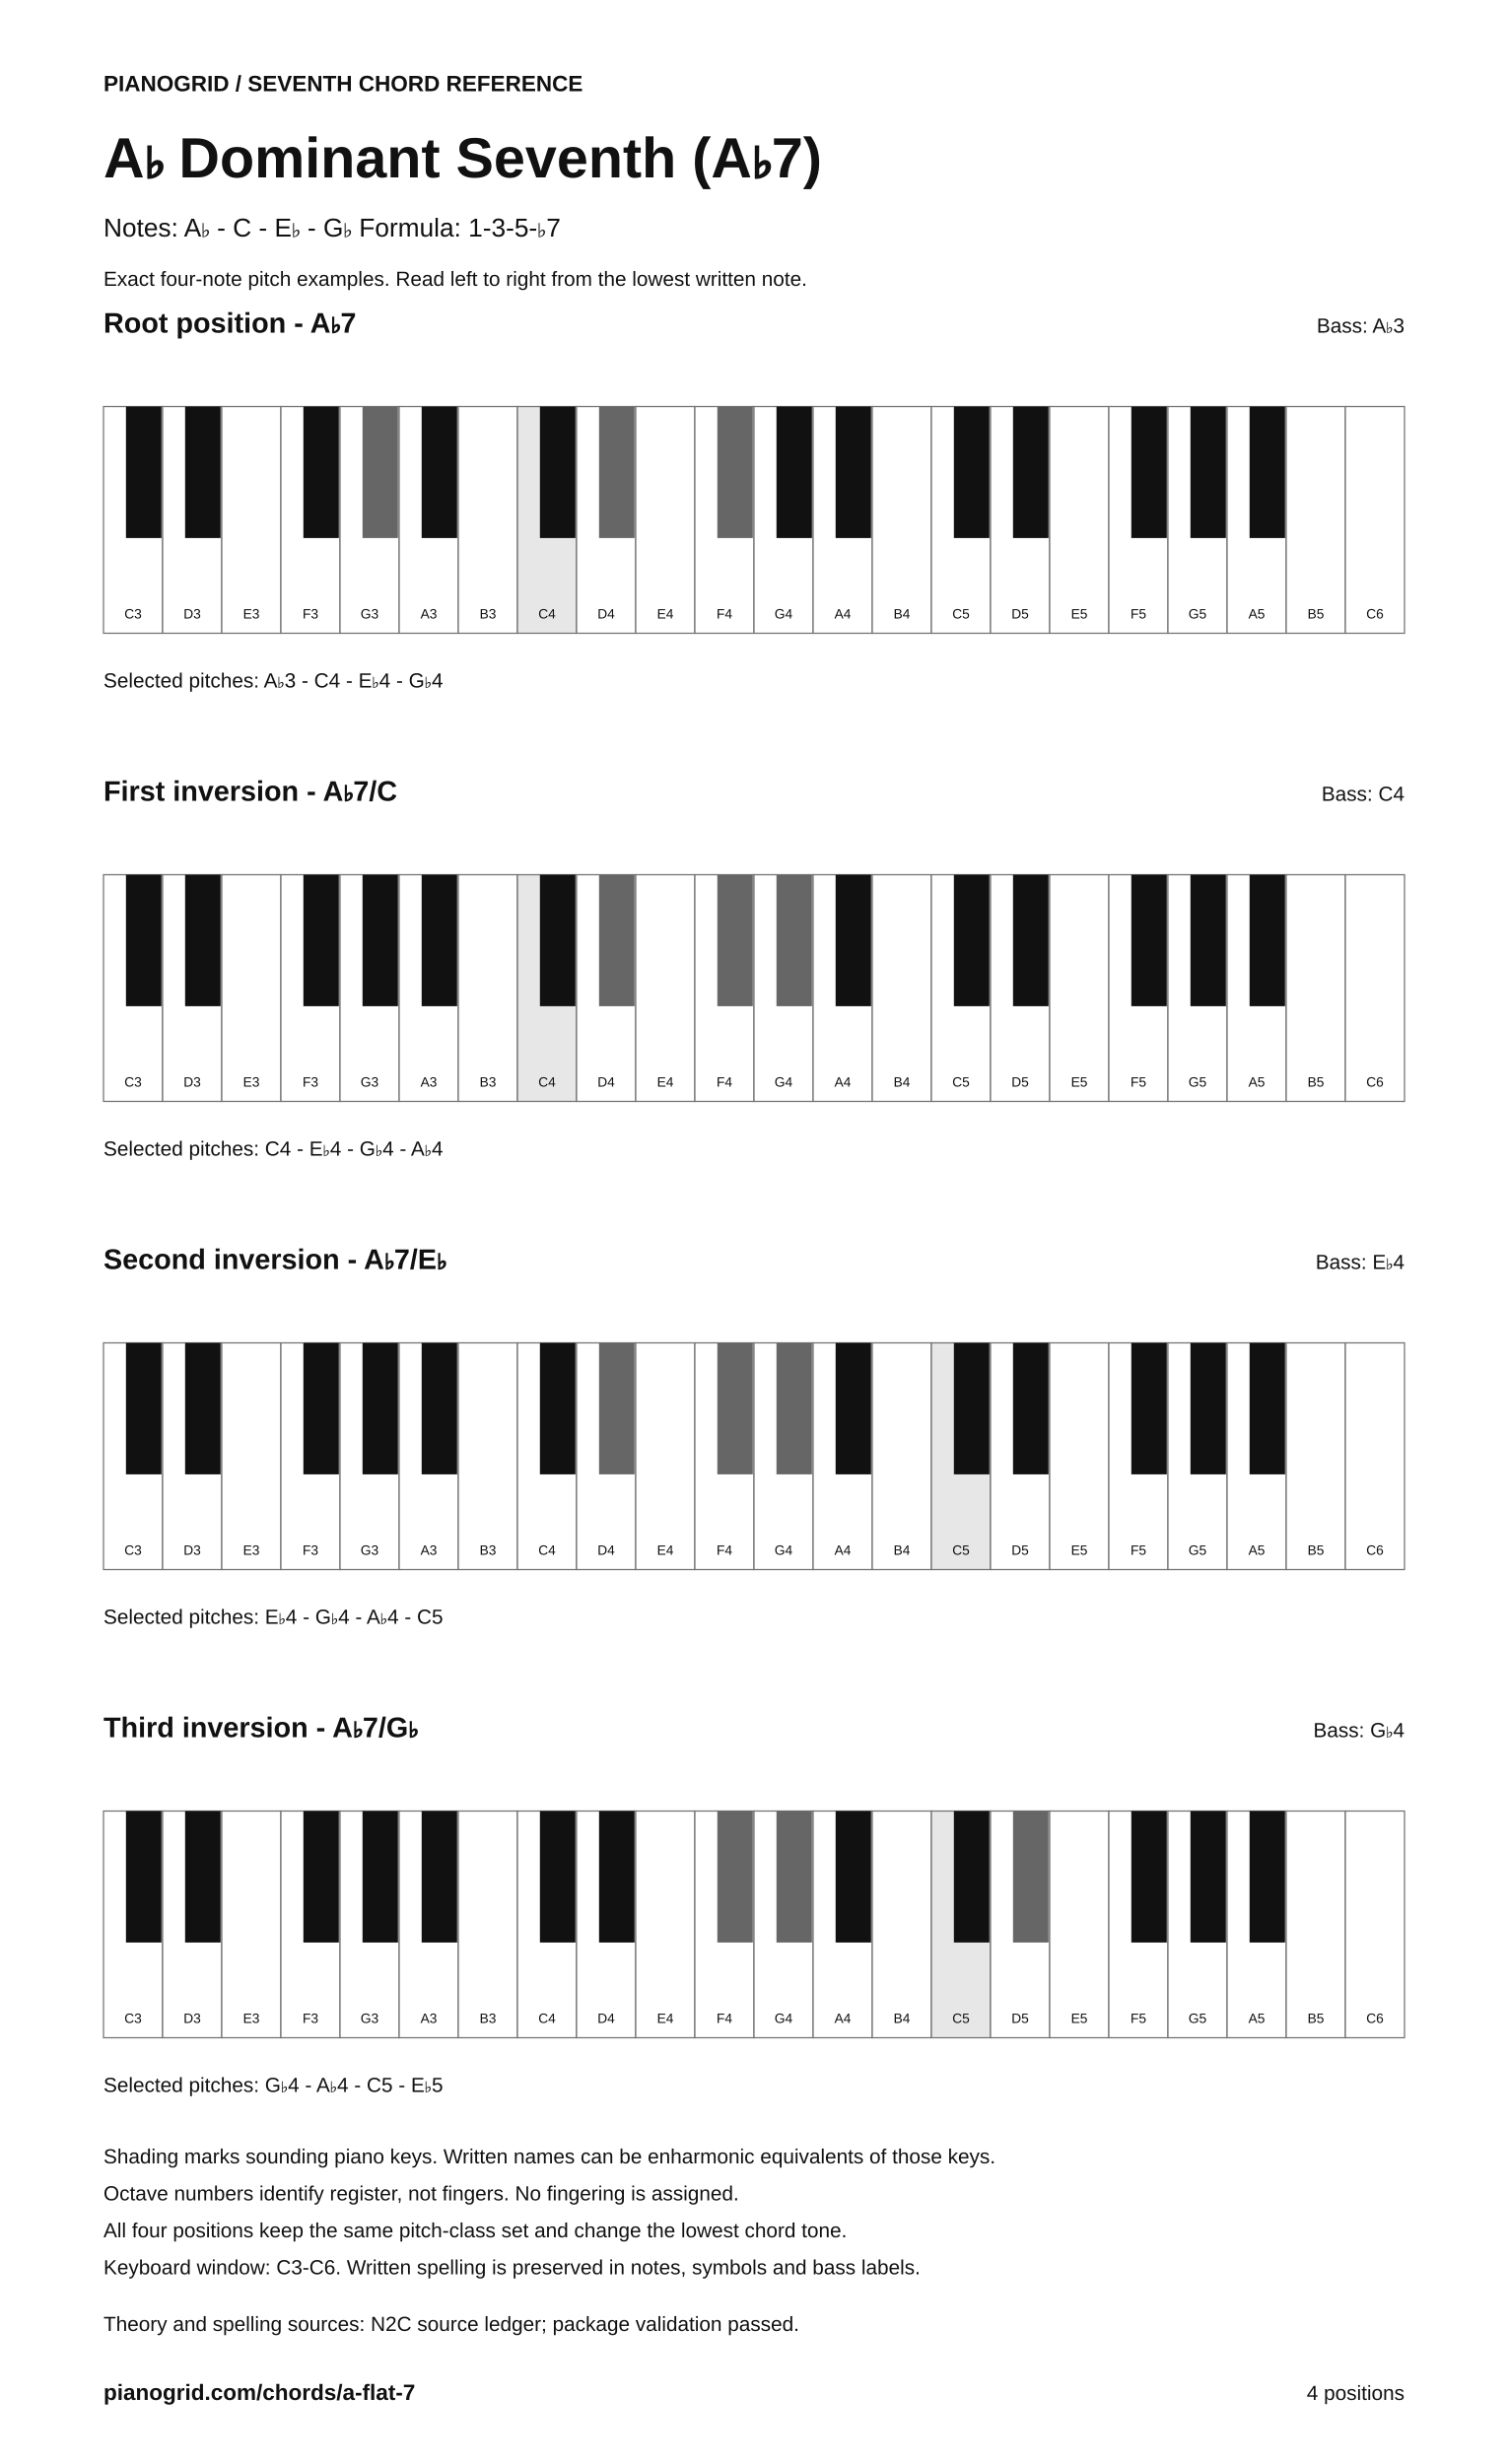
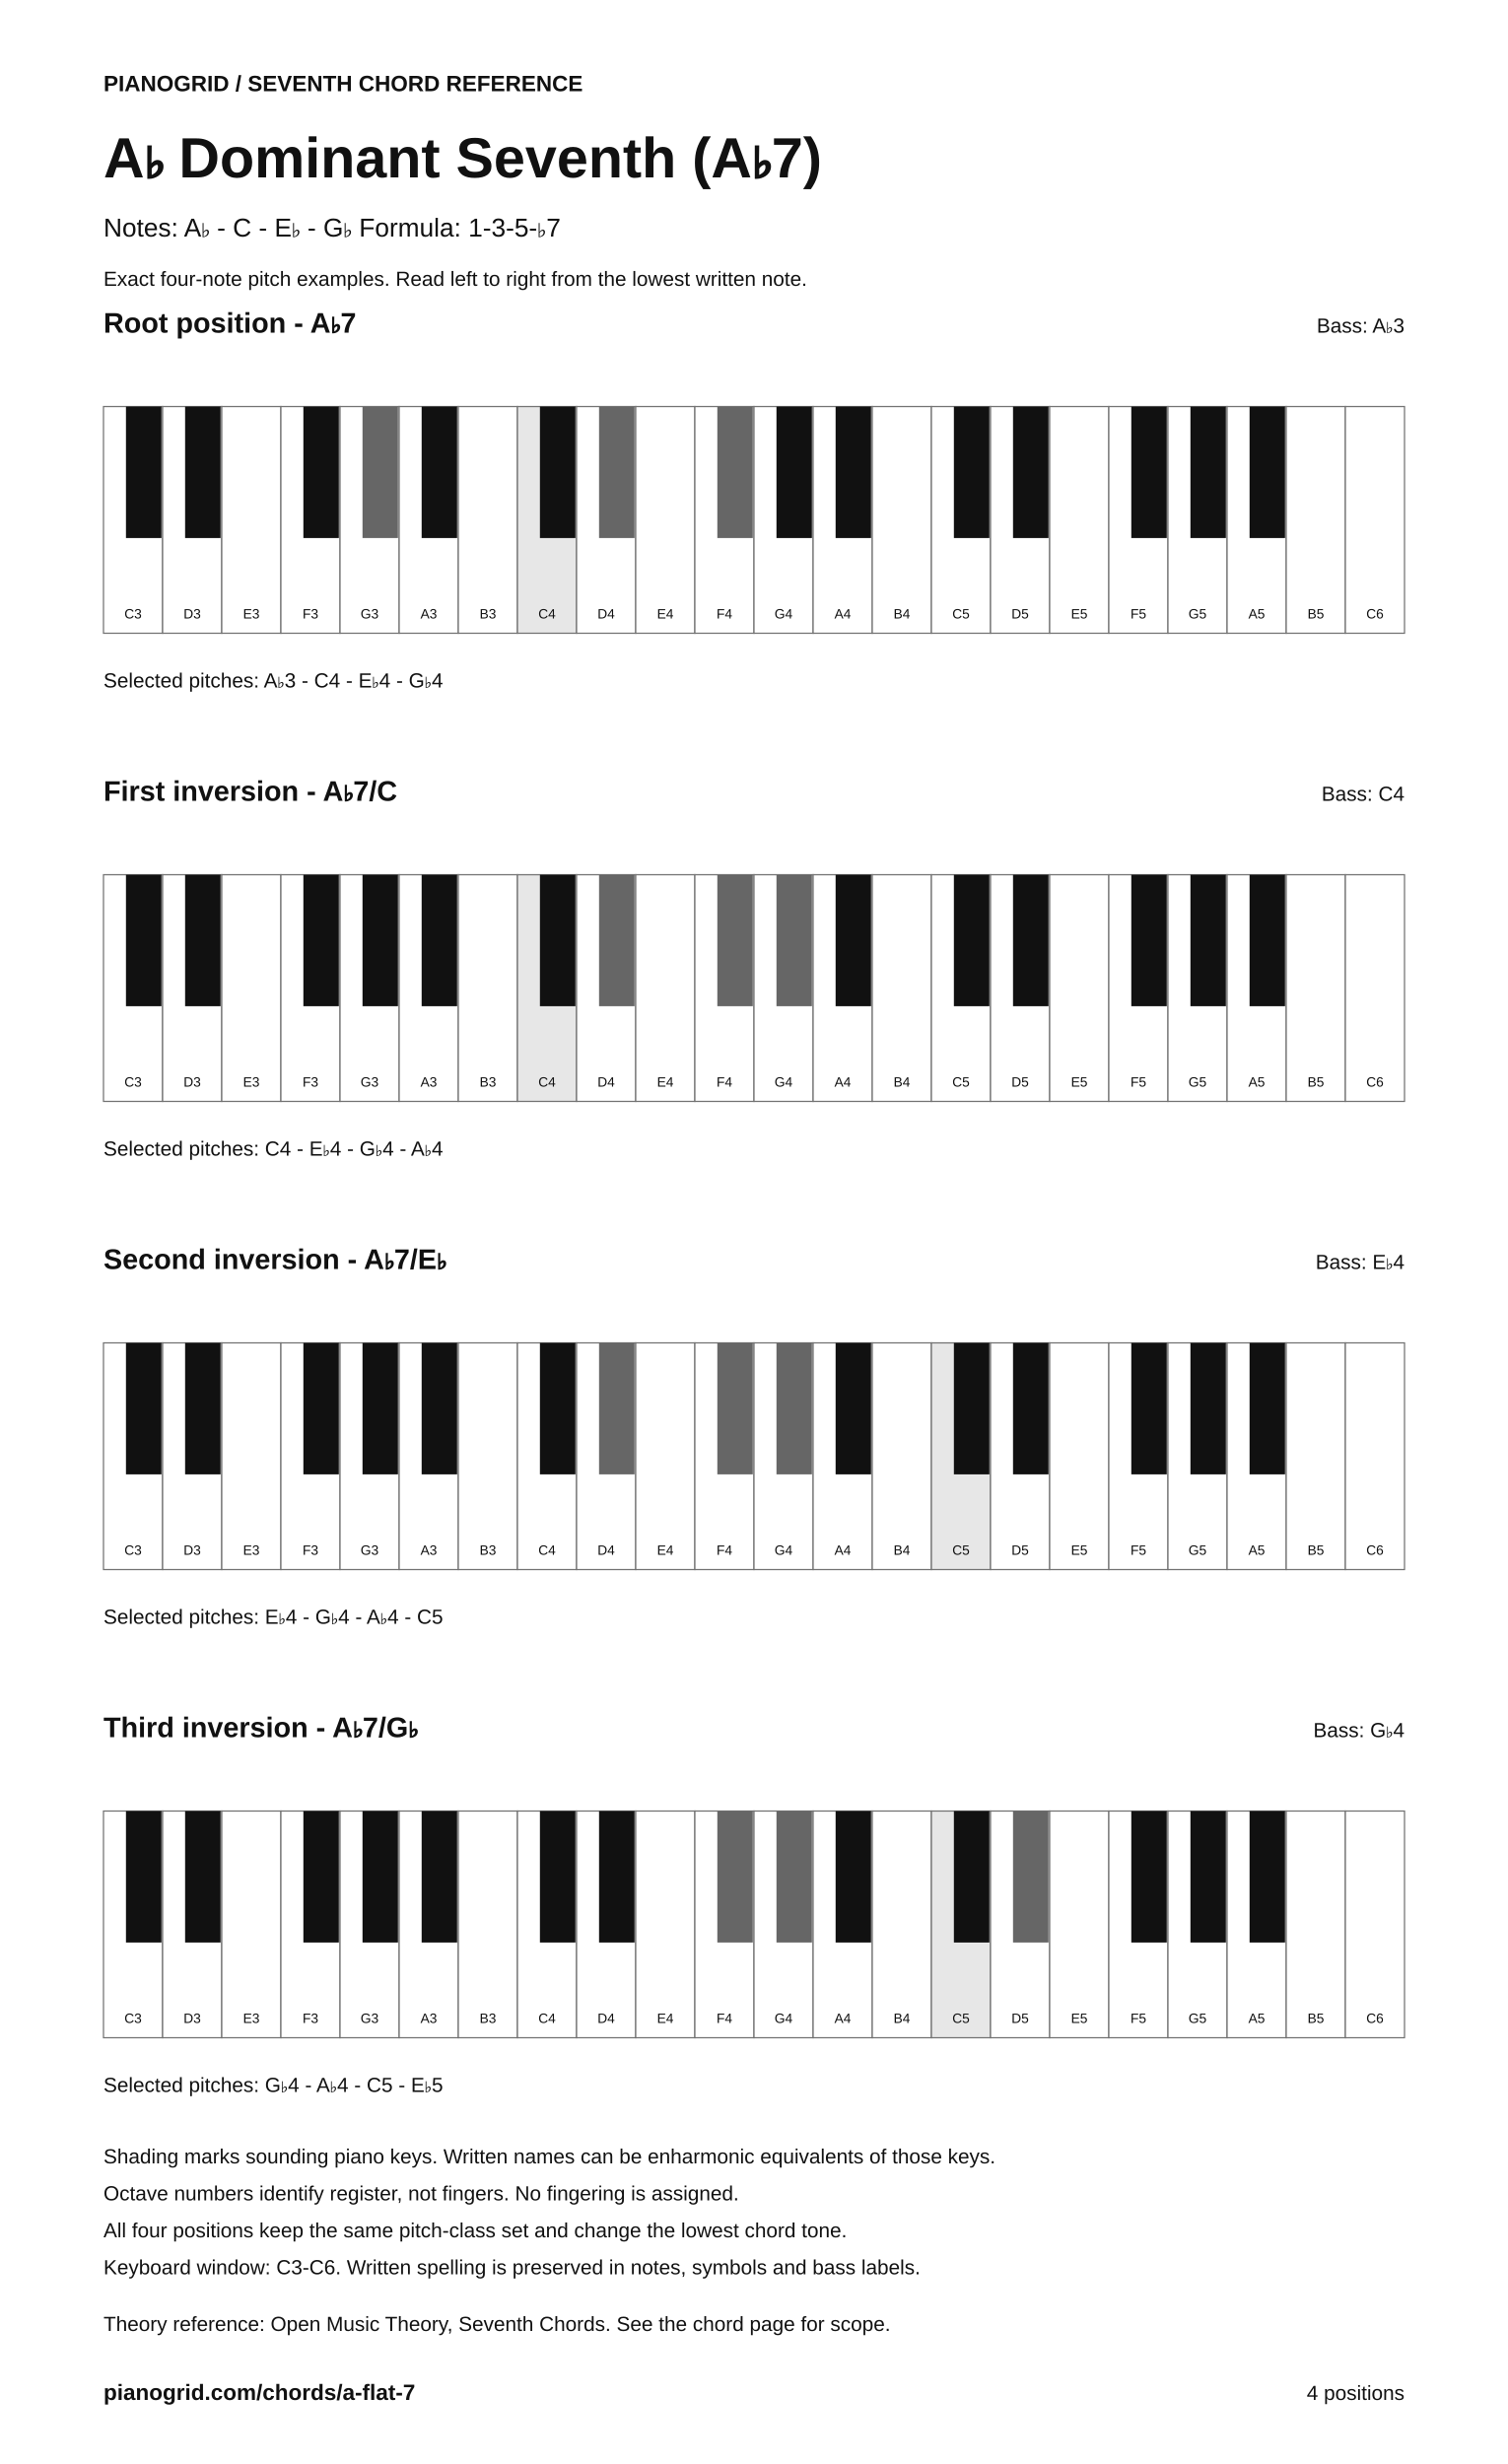
<svg xmlns="http://www.w3.org/2000/svg" width="612" height="1000" viewBox="0 0 612 1000" role="img" aria-labelledby="title desc">
  <style>text{font-family:"Segoe UI Symbol","Noto Music",Arial,sans-serif;fill:#111}.brand{font-size:9px;font-weight:700}.title{font-size:23px;font-weight:700}.copy{font-size:10.5px}.sub{font-size:11.5px;font-weight:700}.meta{font-size:8.3px}.key{font-size:5.5px}</style>
  <rect width="612" height="1000" fill="#fff" />
  <text x="42" y="37" class="brand">PIANOGRID  /  SEVENTH CHORD REFERENCE</text>
  <text x="42" y="72" class="title">A♭ Dominant Seventh (A♭7)</text>
  <text x="42" y="96" class="copy">Notes: A♭ - C - E♭ - G♭     Formula: 1-3-5-♭7</text>
  <text x="42" y="116" class="meta">Exact four-note pitch examples. Read left to right from the lowest written note.</text>
  <text x="42" y="135" class="sub">Root position  -  A♭7</text>
  <text x="570" y="135" text-anchor="end" class="meta">Bass: A♭3</text>
  <rect x="42.00" y="165.00" width="24.00" height="92.00" fill="#fff" stroke="#727272" stroke-width=".5" />
  <text x="54.00" y="251.00" text-anchor="middle" class="key">C3</text>
  <rect x="66.00" y="165.00" width="24.00" height="92.00" fill="#fff" stroke="#727272" stroke-width=".5" />
  <text x="78.00" y="251.00" text-anchor="middle" class="key">D3</text>
  <rect x="90.00" y="165.00" width="24.00" height="92.00" fill="#fff" stroke="#727272" stroke-width=".5" />
  <text x="102.00" y="251.00" text-anchor="middle" class="key">E3</text>
  <rect x="114.00" y="165.00" width="24.00" height="92.00" fill="#fff" stroke="#727272" stroke-width=".5" />
  <text x="126.00" y="251.00" text-anchor="middle" class="key">F3</text>
  <rect x="138.00" y="165.00" width="24.00" height="92.00" fill="#fff" stroke="#727272" stroke-width=".5" />
  <text x="150.00" y="251.00" text-anchor="middle" class="key">G3</text>
  <rect x="162.00" y="165.00" width="24.00" height="92.00" fill="#fff" stroke="#727272" stroke-width=".5" />
  <text x="174.00" y="251.00" text-anchor="middle" class="key">A3</text>
  <rect x="186.00" y="165.00" width="24.00" height="92.00" fill="#fff" stroke="#727272" stroke-width=".5" />
  <text x="198.00" y="251.00" text-anchor="middle" class="key">B3</text>
  <rect x="210.00" y="165.00" width="24.00" height="92.00" fill="#e7e7e7" stroke="#727272" stroke-width=".5" />
  <text x="222.00" y="251.00" text-anchor="middle" class="key">C4</text>
  <rect x="234.00" y="165.00" width="24.00" height="92.00" fill="#fff" stroke="#727272" stroke-width=".5" />
  <text x="246.00" y="251.00" text-anchor="middle" class="key">D4</text>
  <rect x="258.00" y="165.00" width="24.00" height="92.00" fill="#fff" stroke="#727272" stroke-width=".5" />
  <text x="270.00" y="251.00" text-anchor="middle" class="key">E4</text>
  <rect x="282.00" y="165.00" width="24.00" height="92.00" fill="#fff" stroke="#727272" stroke-width=".5" />
  <text x="294.00" y="251.00" text-anchor="middle" class="key">F4</text>
  <rect x="306.00" y="165.00" width="24.00" height="92.00" fill="#fff" stroke="#727272" stroke-width=".5" />
  <text x="318.00" y="251.00" text-anchor="middle" class="key">G4</text>
  <rect x="330.00" y="165.00" width="24.00" height="92.00" fill="#fff" stroke="#727272" stroke-width=".5" />
  <text x="342.00" y="251.00" text-anchor="middle" class="key">A4</text>
  <rect x="354.00" y="165.00" width="24.00" height="92.00" fill="#fff" stroke="#727272" stroke-width=".5" />
  <text x="366.00" y="251.00" text-anchor="middle" class="key">B4</text>
  <rect x="378.00" y="165.00" width="24.00" height="92.00" fill="#fff" stroke="#727272" stroke-width=".5" />
  <text x="390.00" y="251.00" text-anchor="middle" class="key">C5</text>
  <rect x="402.00" y="165.00" width="24.00" height="92.00" fill="#fff" stroke="#727272" stroke-width=".5" />
  <text x="414.00" y="251.00" text-anchor="middle" class="key">D5</text>
  <rect x="426.00" y="165.00" width="24.00" height="92.00" fill="#fff" stroke="#727272" stroke-width=".5" />
  <text x="438.00" y="251.00" text-anchor="middle" class="key">E5</text>
  <rect x="450.00" y="165.00" width="24.00" height="92.00" fill="#fff" stroke="#727272" stroke-width=".5" />
  <text x="462.00" y="251.00" text-anchor="middle" class="key">F5</text>
  <rect x="474.00" y="165.00" width="24.00" height="92.00" fill="#fff" stroke="#727272" stroke-width=".5" />
  <text x="486.00" y="251.00" text-anchor="middle" class="key">G5</text>
  <rect x="498.00" y="165.00" width="24.00" height="92.00" fill="#fff" stroke="#727272" stroke-width=".5" />
  <text x="510.00" y="251.00" text-anchor="middle" class="key">A5</text>
  <rect x="522.00" y="165.00" width="24.00" height="92.00" fill="#fff" stroke="#727272" stroke-width=".5" />
  <text x="534.00" y="251.00" text-anchor="middle" class="key">B5</text>
  <rect x="546.00" y="165.00" width="24.00" height="92.00" fill="#fff" stroke="#727272" stroke-width=".5" />
  <text x="558.00" y="251.00" text-anchor="middle" class="key">C6</text>
  <rect x="51.12" y="165.00" width="14.40" height="53.36" fill="#111" />
  <rect x="75.12" y="165.00" width="14.40" height="53.36" fill="#111" />
  <rect x="123.12" y="165.00" width="14.40" height="53.36" fill="#111" />
  <rect x="147.12" y="165.00" width="14.40" height="53.36" fill="#666" />
  <rect x="171.12" y="165.00" width="14.40" height="53.36" fill="#111" />
  <rect x="219.12" y="165.00" width="14.40" height="53.36" fill="#111" />
  <rect x="243.12" y="165.00" width="14.40" height="53.36" fill="#666" />
  <rect x="291.12" y="165.00" width="14.40" height="53.36" fill="#666" />
  <rect x="315.12" y="165.00" width="14.40" height="53.36" fill="#111" />
  <rect x="339.12" y="165.00" width="14.40" height="53.36" fill="#111" />
  <rect x="387.12" y="165.00" width="14.40" height="53.36" fill="#111" />
  <rect x="411.12" y="165.00" width="14.40" height="53.36" fill="#111" />
  <rect x="459.12" y="165.00" width="14.40" height="53.36" fill="#111" />
  <rect x="483.12" y="165.00" width="14.40" height="53.36" fill="#111" />
  <rect x="507.12" y="165.00" width="14.40" height="53.36" fill="#111" />
  <text x="42" y="279" class="meta">Selected pitches: A♭3  -  C4  -  E♭4  -  G♭4</text>
  <text x="42" y="325" class="sub">First inversion  -  A♭7/C</text>
  <text x="570" y="325" text-anchor="end" class="meta">Bass: C4</text>
  <rect x="42.00" y="355.00" width="24.00" height="92.00" fill="#fff" stroke="#727272" stroke-width=".5" />
  <text x="54.00" y="441.00" text-anchor="middle" class="key">C3</text>
  <rect x="66.00" y="355.00" width="24.00" height="92.00" fill="#fff" stroke="#727272" stroke-width=".5" />
  <text x="78.00" y="441.00" text-anchor="middle" class="key">D3</text>
  <rect x="90.00" y="355.00" width="24.00" height="92.00" fill="#fff" stroke="#727272" stroke-width=".5" />
  <text x="102.00" y="441.00" text-anchor="middle" class="key">E3</text>
  <rect x="114.00" y="355.00" width="24.00" height="92.00" fill="#fff" stroke="#727272" stroke-width=".5" />
  <text x="126.00" y="441.00" text-anchor="middle" class="key">F3</text>
  <rect x="138.00" y="355.00" width="24.00" height="92.00" fill="#fff" stroke="#727272" stroke-width=".5" />
  <text x="150.00" y="441.00" text-anchor="middle" class="key">G3</text>
  <rect x="162.00" y="355.00" width="24.00" height="92.00" fill="#fff" stroke="#727272" stroke-width=".5" />
  <text x="174.00" y="441.00" text-anchor="middle" class="key">A3</text>
  <rect x="186.00" y="355.00" width="24.00" height="92.00" fill="#fff" stroke="#727272" stroke-width=".5" />
  <text x="198.00" y="441.00" text-anchor="middle" class="key">B3</text>
  <rect x="210.00" y="355.00" width="24.00" height="92.00" fill="#e7e7e7" stroke="#727272" stroke-width=".5" />
  <text x="222.00" y="441.00" text-anchor="middle" class="key">C4</text>
  <rect x="234.00" y="355.00" width="24.00" height="92.00" fill="#fff" stroke="#727272" stroke-width=".5" />
  <text x="246.00" y="441.00" text-anchor="middle" class="key">D4</text>
  <rect x="258.00" y="355.00" width="24.00" height="92.00" fill="#fff" stroke="#727272" stroke-width=".5" />
  <text x="270.00" y="441.00" text-anchor="middle" class="key">E4</text>
  <rect x="282.00" y="355.00" width="24.00" height="92.00" fill="#fff" stroke="#727272" stroke-width=".5" />
  <text x="294.00" y="441.00" text-anchor="middle" class="key">F4</text>
  <rect x="306.00" y="355.00" width="24.00" height="92.00" fill="#fff" stroke="#727272" stroke-width=".5" />
  <text x="318.00" y="441.00" text-anchor="middle" class="key">G4</text>
  <rect x="330.00" y="355.00" width="24.00" height="92.00" fill="#fff" stroke="#727272" stroke-width=".5" />
  <text x="342.00" y="441.00" text-anchor="middle" class="key">A4</text>
  <rect x="354.00" y="355.00" width="24.00" height="92.00" fill="#fff" stroke="#727272" stroke-width=".5" />
  <text x="366.00" y="441.00" text-anchor="middle" class="key">B4</text>
  <rect x="378.00" y="355.00" width="24.00" height="92.00" fill="#fff" stroke="#727272" stroke-width=".5" />
  <text x="390.00" y="441.00" text-anchor="middle" class="key">C5</text>
  <rect x="402.00" y="355.00" width="24.00" height="92.00" fill="#fff" stroke="#727272" stroke-width=".5" />
  <text x="414.00" y="441.00" text-anchor="middle" class="key">D5</text>
  <rect x="426.00" y="355.00" width="24.00" height="92.00" fill="#fff" stroke="#727272" stroke-width=".5" />
  <text x="438.00" y="441.00" text-anchor="middle" class="key">E5</text>
  <rect x="450.00" y="355.00" width="24.00" height="92.00" fill="#fff" stroke="#727272" stroke-width=".5" />
  <text x="462.00" y="441.00" text-anchor="middle" class="key">F5</text>
  <rect x="474.00" y="355.00" width="24.00" height="92.00" fill="#fff" stroke="#727272" stroke-width=".5" />
  <text x="486.00" y="441.00" text-anchor="middle" class="key">G5</text>
  <rect x="498.00" y="355.00" width="24.00" height="92.00" fill="#fff" stroke="#727272" stroke-width=".5" />
  <text x="510.00" y="441.00" text-anchor="middle" class="key">A5</text>
  <rect x="522.00" y="355.00" width="24.00" height="92.00" fill="#fff" stroke="#727272" stroke-width=".5" />
  <text x="534.00" y="441.00" text-anchor="middle" class="key">B5</text>
  <rect x="546.00" y="355.00" width="24.00" height="92.00" fill="#fff" stroke="#727272" stroke-width=".5" />
  <text x="558.00" y="441.00" text-anchor="middle" class="key">C6</text>
  <rect x="51.12" y="355.00" width="14.40" height="53.36" fill="#111" />
  <rect x="75.12" y="355.00" width="14.40" height="53.36" fill="#111" />
  <rect x="123.12" y="355.00" width="14.40" height="53.36" fill="#111" />
  <rect x="147.12" y="355.00" width="14.40" height="53.36" fill="#111" />
  <rect x="171.12" y="355.00" width="14.40" height="53.36" fill="#111" />
  <rect x="219.12" y="355.00" width="14.40" height="53.36" fill="#111" />
  <rect x="243.12" y="355.00" width="14.40" height="53.36" fill="#666" />
  <rect x="291.12" y="355.00" width="14.40" height="53.36" fill="#666" />
  <rect x="315.12" y="355.00" width="14.40" height="53.36" fill="#666" />
  <rect x="339.12" y="355.00" width="14.40" height="53.36" fill="#111" />
  <rect x="387.12" y="355.00" width="14.40" height="53.36" fill="#111" />
  <rect x="411.12" y="355.00" width="14.40" height="53.36" fill="#111" />
  <rect x="459.12" y="355.00" width="14.40" height="53.36" fill="#111" />
  <rect x="483.12" y="355.00" width="14.40" height="53.36" fill="#111" />
  <rect x="507.12" y="355.00" width="14.40" height="53.36" fill="#111" />
  <text x="42" y="469" class="meta">Selected pitches: C4  -  E♭4  -  G♭4  -  A♭4</text>
  <text x="42" y="515" class="sub">Second inversion  -  A♭7/E♭</text>
  <text x="570" y="515" text-anchor="end" class="meta">Bass: E♭4</text>
  <rect x="42.00" y="545.00" width="24.00" height="92.00" fill="#fff" stroke="#727272" stroke-width=".5" />
  <text x="54.00" y="631.00" text-anchor="middle" class="key">C3</text>
  <rect x="66.00" y="545.00" width="24.00" height="92.00" fill="#fff" stroke="#727272" stroke-width=".5" />
  <text x="78.00" y="631.00" text-anchor="middle" class="key">D3</text>
  <rect x="90.00" y="545.00" width="24.00" height="92.00" fill="#fff" stroke="#727272" stroke-width=".5" />
  <text x="102.00" y="631.00" text-anchor="middle" class="key">E3</text>
  <rect x="114.00" y="545.00" width="24.00" height="92.00" fill="#fff" stroke="#727272" stroke-width=".5" />
  <text x="126.00" y="631.00" text-anchor="middle" class="key">F3</text>
  <rect x="138.00" y="545.00" width="24.00" height="92.00" fill="#fff" stroke="#727272" stroke-width=".5" />
  <text x="150.00" y="631.00" text-anchor="middle" class="key">G3</text>
  <rect x="162.00" y="545.00" width="24.00" height="92.00" fill="#fff" stroke="#727272" stroke-width=".5" />
  <text x="174.00" y="631.00" text-anchor="middle" class="key">A3</text>
  <rect x="186.00" y="545.00" width="24.00" height="92.00" fill="#fff" stroke="#727272" stroke-width=".5" />
  <text x="198.00" y="631.00" text-anchor="middle" class="key">B3</text>
  <rect x="210.00" y="545.00" width="24.00" height="92.00" fill="#fff" stroke="#727272" stroke-width=".5" />
  <text x="222.00" y="631.00" text-anchor="middle" class="key">C4</text>
  <rect x="234.00" y="545.00" width="24.00" height="92.00" fill="#fff" stroke="#727272" stroke-width=".5" />
  <text x="246.00" y="631.00" text-anchor="middle" class="key">D4</text>
  <rect x="258.00" y="545.00" width="24.00" height="92.00" fill="#fff" stroke="#727272" stroke-width=".5" />
  <text x="270.00" y="631.00" text-anchor="middle" class="key">E4</text>
  <rect x="282.00" y="545.00" width="24.00" height="92.00" fill="#fff" stroke="#727272" stroke-width=".5" />
  <text x="294.00" y="631.00" text-anchor="middle" class="key">F4</text>
  <rect x="306.00" y="545.00" width="24.00" height="92.00" fill="#fff" stroke="#727272" stroke-width=".5" />
  <text x="318.00" y="631.00" text-anchor="middle" class="key">G4</text>
  <rect x="330.00" y="545.00" width="24.00" height="92.00" fill="#fff" stroke="#727272" stroke-width=".5" />
  <text x="342.00" y="631.00" text-anchor="middle" class="key">A4</text>
  <rect x="354.00" y="545.00" width="24.00" height="92.00" fill="#fff" stroke="#727272" stroke-width=".5" />
  <text x="366.00" y="631.00" text-anchor="middle" class="key">B4</text>
  <rect x="378.00" y="545.00" width="24.00" height="92.00" fill="#e7e7e7" stroke="#727272" stroke-width=".5" />
  <text x="390.00" y="631.00" text-anchor="middle" class="key">C5</text>
  <rect x="402.00" y="545.00" width="24.00" height="92.00" fill="#fff" stroke="#727272" stroke-width=".5" />
  <text x="414.00" y="631.00" text-anchor="middle" class="key">D5</text>
  <rect x="426.00" y="545.00" width="24.00" height="92.00" fill="#fff" stroke="#727272" stroke-width=".5" />
  <text x="438.00" y="631.00" text-anchor="middle" class="key">E5</text>
  <rect x="450.00" y="545.00" width="24.00" height="92.00" fill="#fff" stroke="#727272" stroke-width=".5" />
  <text x="462.00" y="631.00" text-anchor="middle" class="key">F5</text>
  <rect x="474.00" y="545.00" width="24.00" height="92.00" fill="#fff" stroke="#727272" stroke-width=".5" />
  <text x="486.00" y="631.00" text-anchor="middle" class="key">G5</text>
  <rect x="498.00" y="545.00" width="24.00" height="92.00" fill="#fff" stroke="#727272" stroke-width=".5" />
  <text x="510.00" y="631.00" text-anchor="middle" class="key">A5</text>
  <rect x="522.00" y="545.00" width="24.00" height="92.00" fill="#fff" stroke="#727272" stroke-width=".5" />
  <text x="534.00" y="631.00" text-anchor="middle" class="key">B5</text>
  <rect x="546.00" y="545.00" width="24.00" height="92.00" fill="#fff" stroke="#727272" stroke-width=".5" />
  <text x="558.00" y="631.00" text-anchor="middle" class="key">C6</text>
  <rect x="51.12" y="545.00" width="14.40" height="53.36" fill="#111" />
  <rect x="75.12" y="545.00" width="14.40" height="53.36" fill="#111" />
  <rect x="123.12" y="545.00" width="14.40" height="53.36" fill="#111" />
  <rect x="147.12" y="545.00" width="14.40" height="53.36" fill="#111" />
  <rect x="171.12" y="545.00" width="14.40" height="53.36" fill="#111" />
  <rect x="219.12" y="545.00" width="14.40" height="53.36" fill="#111" />
  <rect x="243.12" y="545.00" width="14.40" height="53.36" fill="#666" />
  <rect x="291.12" y="545.00" width="14.40" height="53.36" fill="#666" />
  <rect x="315.12" y="545.00" width="14.40" height="53.36" fill="#666" />
  <rect x="339.12" y="545.00" width="14.40" height="53.36" fill="#111" />
  <rect x="387.12" y="545.00" width="14.40" height="53.36" fill="#111" />
  <rect x="411.12" y="545.00" width="14.40" height="53.36" fill="#111" />
  <rect x="459.12" y="545.00" width="14.40" height="53.36" fill="#111" />
  <rect x="483.12" y="545.00" width="14.40" height="53.36" fill="#111" />
  <rect x="507.12" y="545.00" width="14.40" height="53.36" fill="#111" />
  <text x="42" y="659" class="meta">Selected pitches: E♭4  -  G♭4  -  A♭4  -  C5</text>
  <text x="42" y="705" class="sub">Third inversion  -  A♭7/G♭</text>
  <text x="570" y="705" text-anchor="end" class="meta">Bass: G♭4</text>
  <rect x="42.00" y="735.00" width="24.00" height="92.00" fill="#fff" stroke="#727272" stroke-width=".5" />
  <text x="54.00" y="821.00" text-anchor="middle" class="key">C3</text>
  <rect x="66.00" y="735.00" width="24.00" height="92.00" fill="#fff" stroke="#727272" stroke-width=".5" />
  <text x="78.00" y="821.00" text-anchor="middle" class="key">D3</text>
  <rect x="90.00" y="735.00" width="24.00" height="92.00" fill="#fff" stroke="#727272" stroke-width=".5" />
  <text x="102.00" y="821.00" text-anchor="middle" class="key">E3</text>
  <rect x="114.00" y="735.00" width="24.00" height="92.00" fill="#fff" stroke="#727272" stroke-width=".5" />
  <text x="126.00" y="821.00" text-anchor="middle" class="key">F3</text>
  <rect x="138.00" y="735.00" width="24.00" height="92.00" fill="#fff" stroke="#727272" stroke-width=".5" />
  <text x="150.00" y="821.00" text-anchor="middle" class="key">G3</text>
  <rect x="162.00" y="735.00" width="24.00" height="92.00" fill="#fff" stroke="#727272" stroke-width=".5" />
  <text x="174.00" y="821.00" text-anchor="middle" class="key">A3</text>
  <rect x="186.00" y="735.00" width="24.00" height="92.00" fill="#fff" stroke="#727272" stroke-width=".5" />
  <text x="198.00" y="821.00" text-anchor="middle" class="key">B3</text>
  <rect x="210.00" y="735.00" width="24.00" height="92.00" fill="#fff" stroke="#727272" stroke-width=".5" />
  <text x="222.00" y="821.00" text-anchor="middle" class="key">C4</text>
  <rect x="234.00" y="735.00" width="24.00" height="92.00" fill="#fff" stroke="#727272" stroke-width=".5" />
  <text x="246.00" y="821.00" text-anchor="middle" class="key">D4</text>
  <rect x="258.00" y="735.00" width="24.00" height="92.00" fill="#fff" stroke="#727272" stroke-width=".5" />
  <text x="270.00" y="821.00" text-anchor="middle" class="key">E4</text>
  <rect x="282.00" y="735.00" width="24.00" height="92.00" fill="#fff" stroke="#727272" stroke-width=".5" />
  <text x="294.00" y="821.00" text-anchor="middle" class="key">F4</text>
  <rect x="306.00" y="735.00" width="24.00" height="92.00" fill="#fff" stroke="#727272" stroke-width=".5" />
  <text x="318.00" y="821.00" text-anchor="middle" class="key">G4</text>
  <rect x="330.00" y="735.00" width="24.00" height="92.00" fill="#fff" stroke="#727272" stroke-width=".5" />
  <text x="342.00" y="821.00" text-anchor="middle" class="key">A4</text>
  <rect x="354.00" y="735.00" width="24.00" height="92.00" fill="#fff" stroke="#727272" stroke-width=".5" />
  <text x="366.00" y="821.00" text-anchor="middle" class="key">B4</text>
  <rect x="378.00" y="735.00" width="24.00" height="92.00" fill="#e7e7e7" stroke="#727272" stroke-width=".5" />
  <text x="390.00" y="821.00" text-anchor="middle" class="key">C5</text>
  <rect x="402.00" y="735.00" width="24.00" height="92.00" fill="#fff" stroke="#727272" stroke-width=".5" />
  <text x="414.00" y="821.00" text-anchor="middle" class="key">D5</text>
  <rect x="426.00" y="735.00" width="24.00" height="92.00" fill="#fff" stroke="#727272" stroke-width=".5" />
  <text x="438.00" y="821.00" text-anchor="middle" class="key">E5</text>
  <rect x="450.00" y="735.00" width="24.00" height="92.00" fill="#fff" stroke="#727272" stroke-width=".5" />
  <text x="462.00" y="821.00" text-anchor="middle" class="key">F5</text>
  <rect x="474.00" y="735.00" width="24.00" height="92.00" fill="#fff" stroke="#727272" stroke-width=".5" />
  <text x="486.00" y="821.00" text-anchor="middle" class="key">G5</text>
  <rect x="498.00" y="735.00" width="24.00" height="92.00" fill="#fff" stroke="#727272" stroke-width=".5" />
  <text x="510.00" y="821.00" text-anchor="middle" class="key">A5</text>
  <rect x="522.00" y="735.00" width="24.00" height="92.00" fill="#fff" stroke="#727272" stroke-width=".5" />
  <text x="534.00" y="821.00" text-anchor="middle" class="key">B5</text>
  <rect x="546.00" y="735.00" width="24.00" height="92.00" fill="#fff" stroke="#727272" stroke-width=".5" />
  <text x="558.00" y="821.00" text-anchor="middle" class="key">C6</text>
  <rect x="51.12" y="735.00" width="14.40" height="53.36" fill="#111" />
  <rect x="75.12" y="735.00" width="14.40" height="53.36" fill="#111" />
  <rect x="123.12" y="735.00" width="14.40" height="53.36" fill="#111" />
  <rect x="147.12" y="735.00" width="14.40" height="53.36" fill="#111" />
  <rect x="171.12" y="735.00" width="14.40" height="53.36" fill="#111" />
  <rect x="219.12" y="735.00" width="14.40" height="53.36" fill="#111" />
  <rect x="243.12" y="735.00" width="14.40" height="53.36" fill="#111" />
  <rect x="291.12" y="735.00" width="14.40" height="53.36" fill="#666" />
  <rect x="315.12" y="735.00" width="14.40" height="53.36" fill="#666" />
  <rect x="339.12" y="735.00" width="14.40" height="53.36" fill="#111" />
  <rect x="387.12" y="735.00" width="14.40" height="53.36" fill="#111" />
  <rect x="411.12" y="735.00" width="14.40" height="53.36" fill="#666" />
  <rect x="459.12" y="735.00" width="14.40" height="53.36" fill="#111" />
  <rect x="483.12" y="735.00" width="14.40" height="53.36" fill="#111" />
  <rect x="507.12" y="735.00" width="14.40" height="53.36" fill="#111" />
  <text x="42" y="849" class="meta">Selected pitches: G♭4  -  A♭4  -  C5  -  E♭5</text>
  <text x="42" y="878" class="meta">Shading marks sounding piano keys. Written names can be enharmonic equivalents of those keys.</text>
  <text x="42" y="893" class="meta">Octave numbers identify register, not fingers. No fingering is assigned.</text>
  <text x="42" y="908" class="meta">All four positions keep the same pitch-class set and change the lowest chord tone.</text>
  <text x="42" y="923" class="meta">Keyboard window: C3-C6. Written spelling is preserved in notes, symbols and bass labels.</text>
-   <text x="42" y="946" class="meta">Theory and spelling sources: N2C source ledger; package validation passed.</text>
+   <text x="42" y="946" class="meta">Theory reference: Open Music Theory, Seventh Chords. See the chord page for scope.</text>
  <text x="42" y="974" class="brand">pianogrid.com/chords/a-flat-7</text>
  <text x="570" y="974" text-anchor="end" class="meta">4 positions</text>
</svg>
